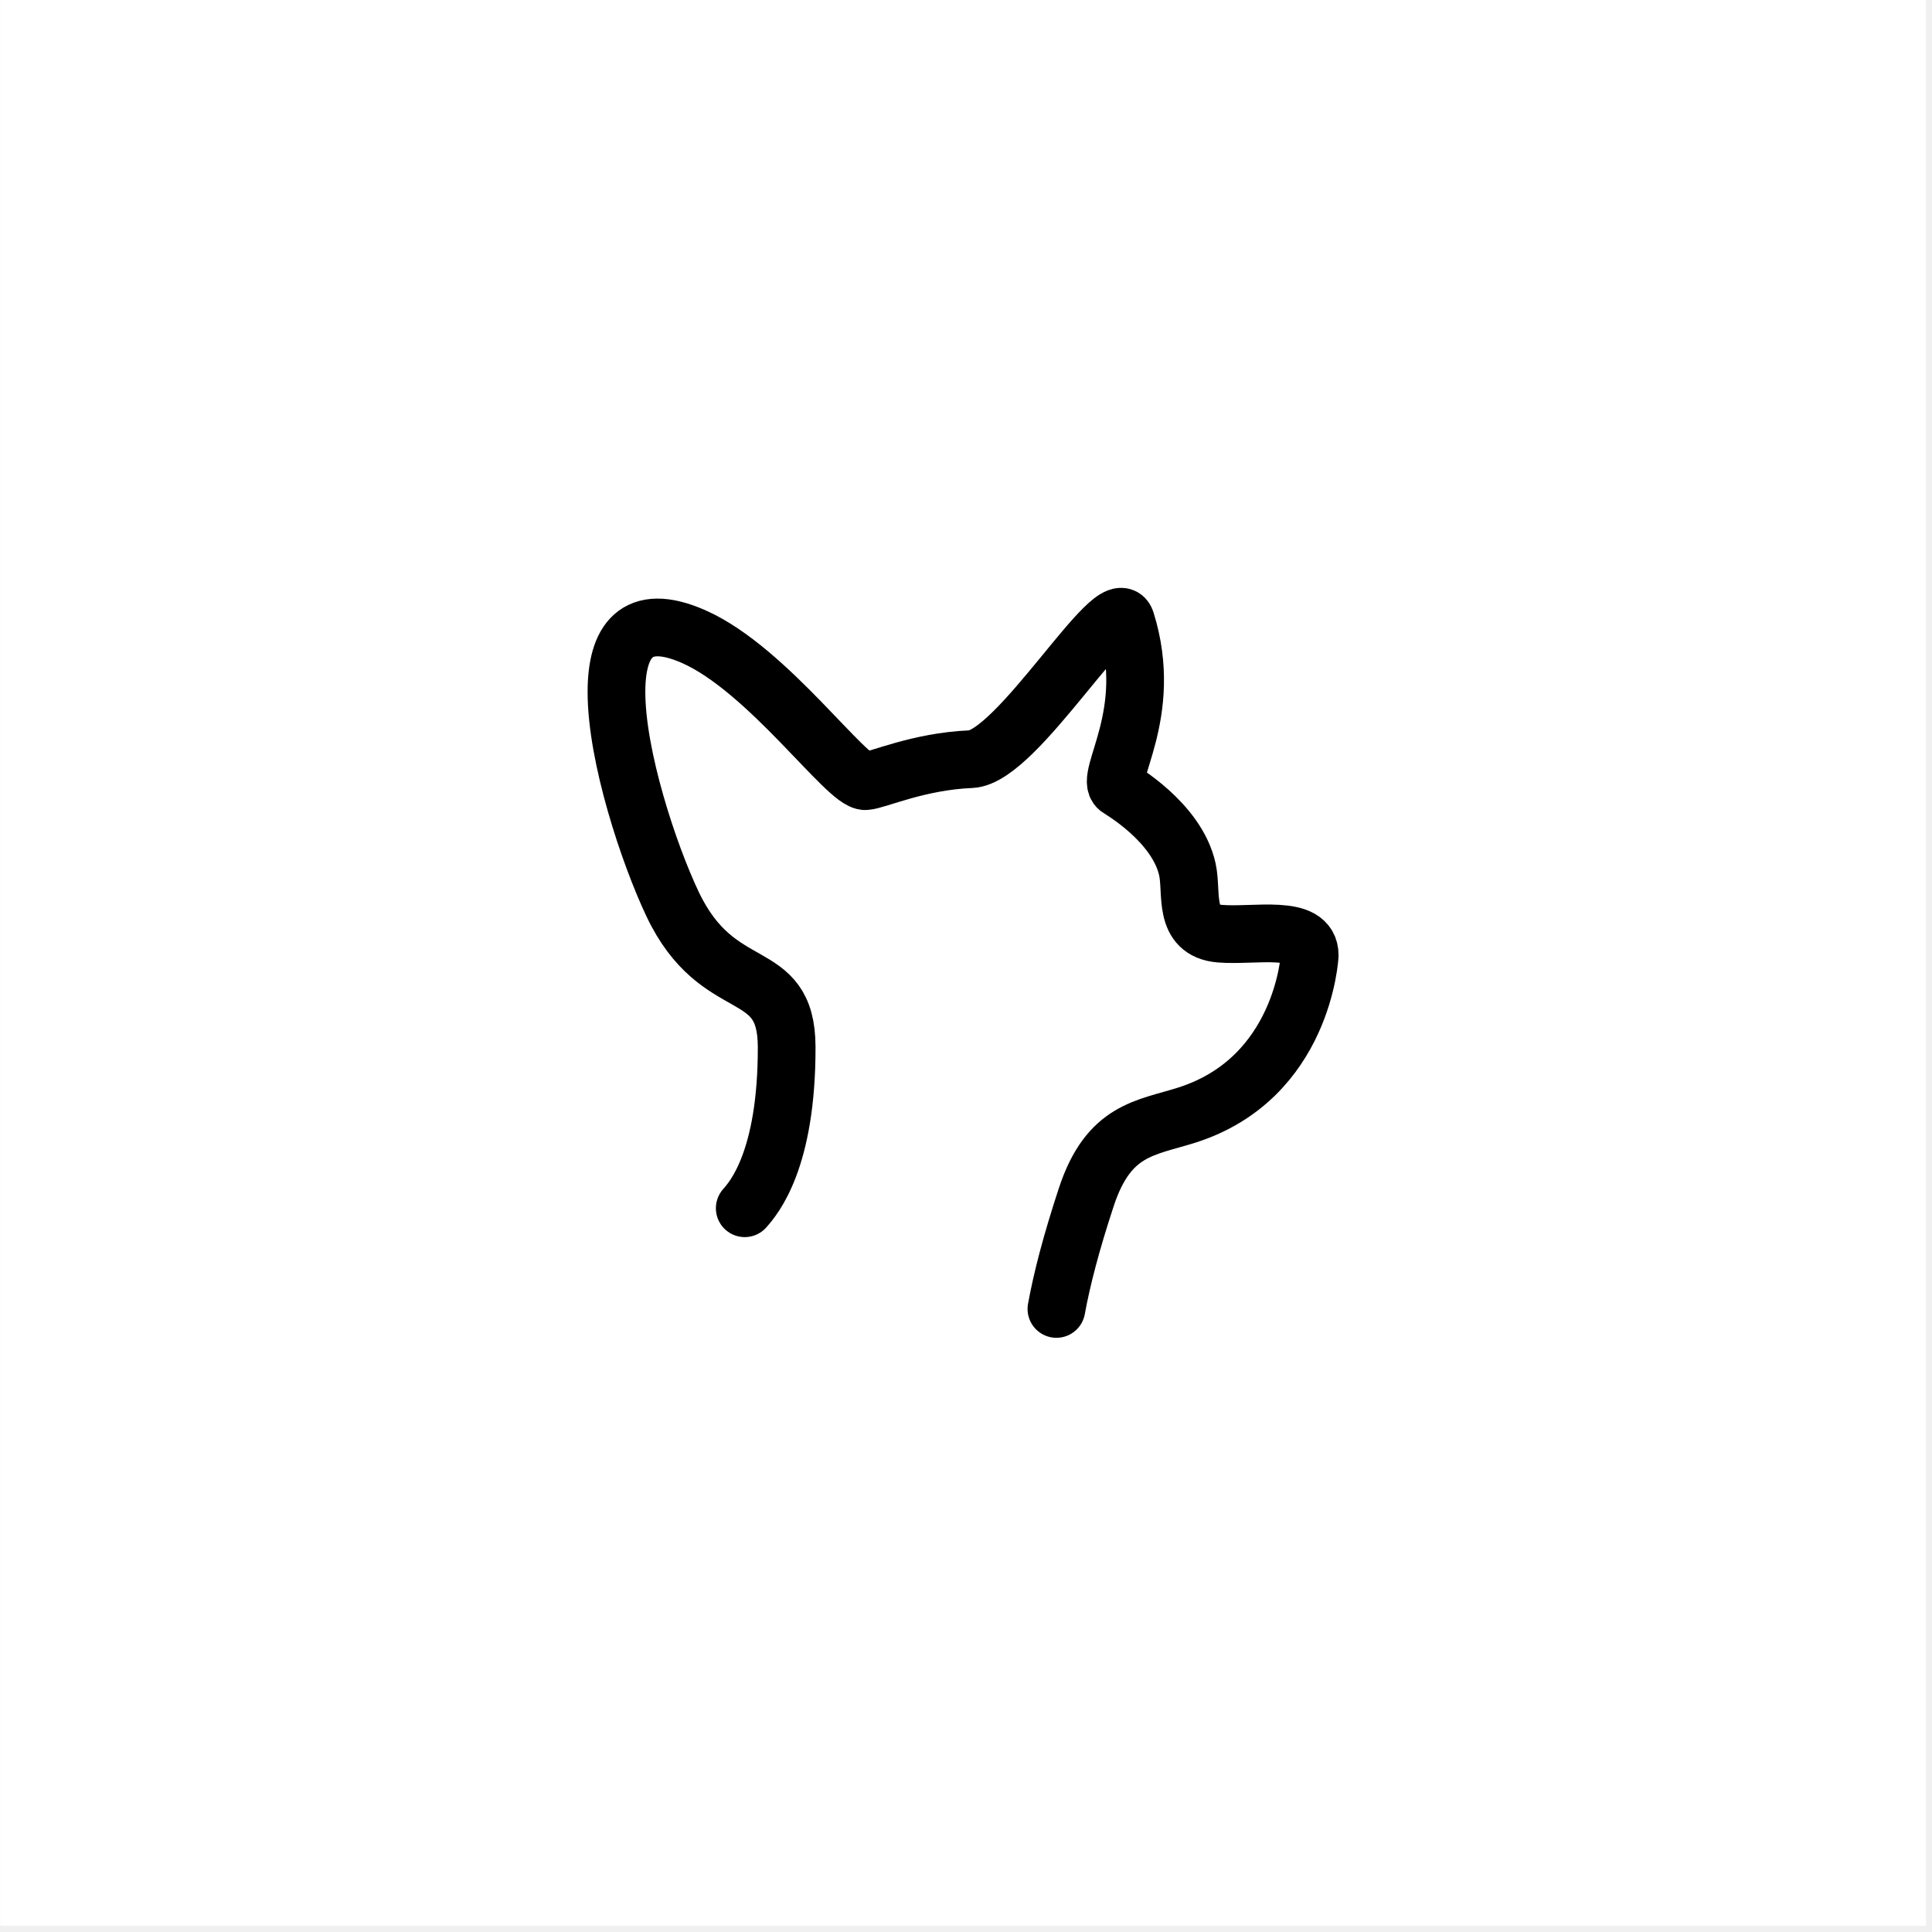
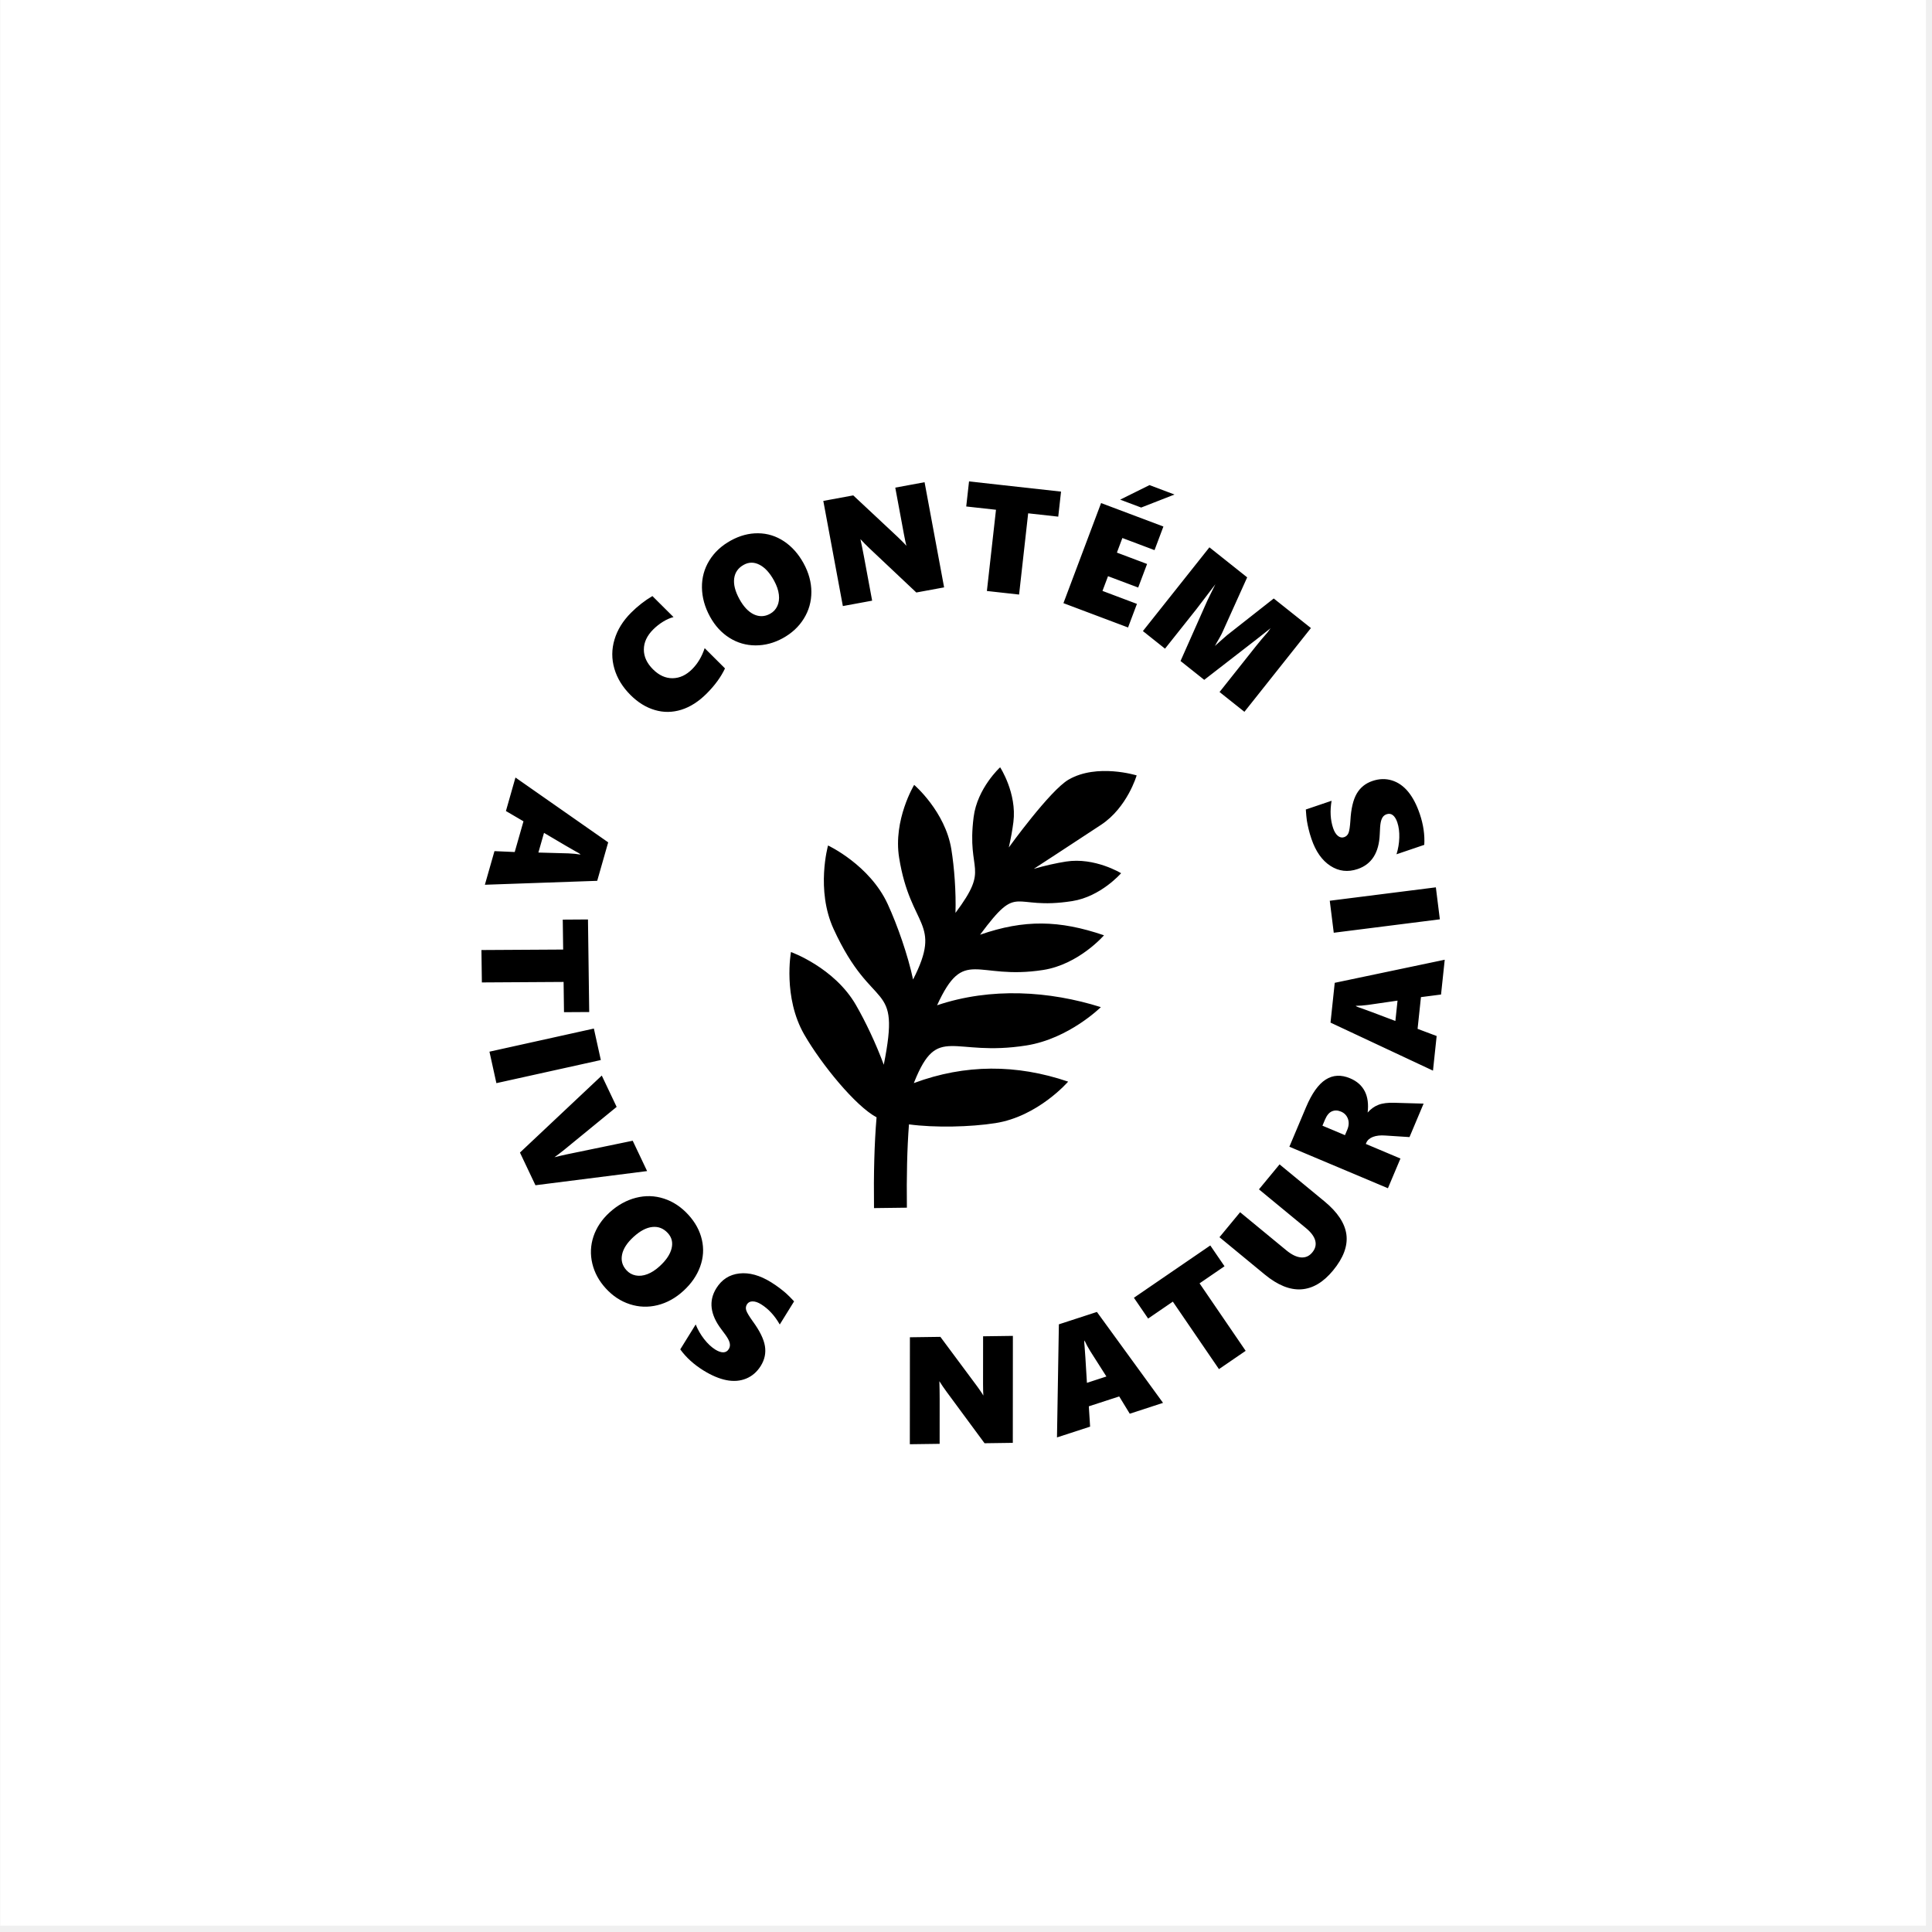
- <svg xmlns="http://www.w3.org/2000/svg" width="100%" height="100%" viewBox="0 0 237 237" version="1.1" xml:space="preserve" style="fill-rule:evenodd;clip-rule:evenodd;stroke-linecap:round;stroke-linejoin:round;stroke-miterlimit:2;">
+ <svg xmlns="http://www.w3.org/2000/svg" width="100%" height="100%" viewBox="0 0 237 237" version="1.1" xml:space="preserve" style="fill-rule:evenodd;clip-rule:evenodd;stroke-linejoin:round;stroke-miterlimit:2;">
  <rect id="icon_4" x="0.032" y="0" width="236.22" height="236.22" style="fill:white;" />
-   <clipPath id="_clip1">
-     <rect x="0.032" y="0" width="236.22" height="236.22" />
-   </clipPath>
-   <g clip-path="url(#_clip1)">
-     <g id="CHIHUAHUA">
-       <rect id="MENU" x="0.032" y="0" width="236.22" height="236.22" style="fill:white;" />
-       <path d="M91.358,148.216C92.438,146.987 96.533,142.325 96.501,128.421C96.477,117.935 88.09,122.721 82.486,110.864C79.597,104.751 75.622,92.83 75.622,84.882C75.622,78.737 77.998,74.967 85.089,78.092C94.203,82.108 103.892,96 106.184,95.827C107.61,95.719 112.689,93.389 119.093,93.13C124.823,92.899 136.834,72.063 138.127,76.193C141.701,87.614 135.429,95.315 137.179,96.684C137.405,96.861 144.373,100.828 145.658,106.655C146.292,109.531 145.047,114.15 149.654,114.535C153.9,114.889 160.662,113.294 160.662,117.176C160.662,117.292 159.861,132.255 145.583,136.792C140.53,138.397 136.007,138.504 133.258,146.846C131.401,152.485 130.249,156.948 129.592,160.569" style="fill:none;stroke:black;stroke-width:7.08px;" />
-     </g>
-   </g>
+   <path id="naturais" d="M147.151,157.429L152.807,165.708L149.53,167.952L143.873,159.673L140.842,161.748L139.097,159.197L148.467,152.781L150.213,155.333L147.151,157.429ZM149.603,84.891L154.074,79.26C154.496,78.729 154.974,78.161 155.511,77.551L155.866,77.062C155.031,77.714 154.471,78.179 154.142,78.426L147.724,83.397L144.817,81.086L148.084,73.726C148.162,73.536 148.511,72.866 149.091,71.674C147.841,73.299 147.079,74.329 146.76,74.73L142.913,79.572L140.2,77.414L148.36,67.141L152.992,70.825L149.973,77.524C149.915,77.666 149.774,77.934 149.552,78.329C149.329,78.724 149.146,79.021 149.033,79.242C149.451,78.864 149.94,78.42 150.527,77.918L156.251,73.417L160.812,77.044L152.654,87.317L149.603,84.891ZM69.137,120.455L59.111,120.516L59.058,116.541L69.084,116.482L69.034,112.811L72.127,112.79L72.279,124.147L69.186,124.165L69.137,120.455ZM60.042,129.01L72.851,126.174L73.704,130.036L60.893,132.871L60.042,129.01ZM83.837,158.35C82.866,159.239 81.803,159.825 80.654,160.108C79.504,160.391 78.37,160.35 77.258,159.987C76.144,159.626 75.164,158.98 74.31,158.044C73.479,157.137 72.927,156.122 72.659,155.001C72.392,153.878 72.438,152.768 72.803,151.674C73.172,150.58 73.825,149.602 74.764,148.742C75.752,147.84 76.828,147.239 77.999,146.936C79.172,146.634 80.318,146.667 81.438,147.031C82.56,147.393 83.561,148.055 84.443,149.02C85.29,149.947 85.843,150.962 86.099,152.072C86.357,153.181 86.285,154.283 85.887,155.379C85.489,156.476 84.806,157.464 83.837,158.35ZM80.921,155.328C81.717,154.601 82.205,153.876 82.383,153.149C82.562,152.423 82.411,151.796 81.925,151.265C81.394,150.687 80.759,150.436 80.024,150.515C79.285,150.591 78.516,151 77.709,151.738C76.924,152.457 76.455,153.181 76.309,153.903C76.163,154.629 76.34,155.266 76.848,155.819C77.156,156.158 77.532,156.37 77.976,156.458C78.421,156.548 78.896,156.498 79.401,156.308C79.906,156.12 80.411,155.793 80.921,155.328ZM120.776,177.043L116.148,170.771C115.782,170.276 115.485,169.833 115.234,169.431C115.251,170.077 115.271,170.802 115.269,171.607L115.266,177.116L111.61,177.165L111.619,164.044L115.357,163.993L119.788,169.955L119.991,170.236L120.226,170.57C120.307,170.685 120.383,170.796 120.451,170.904L120.63,171.194C120.61,170.928 120.591,170.466 120.591,169.807L120.597,163.924L124.251,163.874L124.242,176.995L120.776,177.043ZM88.936,81.994C88.445,83.04 87.7,84.064 86.696,85.07C85.71,86.059 84.671,86.724 83.577,87.066C82.486,87.405 81.401,87.418 80.326,87.098C79.252,86.783 78.259,86.169 77.347,85.26C76.367,84.283 75.704,83.2 75.363,82.017C75.018,80.83 75.025,79.641 75.38,78.455C75.732,77.265 76.409,76.167 77.414,75.161C78.217,74.358 79.088,73.677 80.031,73.12L82.621,75.698C82.208,75.802 81.777,75.992 81.334,76.264C80.892,76.538 80.488,76.857 80.121,77.224C79.362,77.985 78.983,78.803 78.982,79.68C78.98,80.551 79.353,81.358 80.101,82.105C80.844,82.846 81.648,83.209 82.513,83.198C83.382,83.187 84.18,82.815 84.912,82.081C85.592,81.4 86.099,80.546 86.442,79.509L88.936,81.994ZM176.773,122L174.309,122.318L173.896,126.21L176.235,127.089L175.786,131.336L163.216,125.444L163.733,120.563L177.226,117.731L176.773,122ZM166.299,123.386C166.434,123.504 166.669,123.57 166.994,123.68C167.321,123.788 168.714,124.31 171.172,125.243L171.437,122.747L167.792,123.276C167.257,123.347 166.757,123.384 166.299,123.386ZM138.589,173.422L137.293,171.301L133.566,172.515L133.725,175.007L129.661,176.329L129.893,162.456L134.559,160.937L142.67,172.091L138.589,173.422ZM133.033,164.43C132.982,164.601 133.017,164.843 133.049,165.184C133.086,165.525 133.179,167.009 133.334,169.635L135.723,168.855L133.745,165.748C133.46,165.288 133.223,164.848 133.033,164.43ZM168.362,95.801C169.187,95.521 169.981,95.499 170.744,95.733C171.504,95.967 172.17,96.432 172.742,97.124C173.31,97.82 173.787,98.728 174.165,99.849C174.605,101.147 174.791,102.412 174.716,103.639L171.311,104.795C171.513,104.145 171.632,103.466 171.652,102.757C171.672,102.047 171.592,101.421 171.407,100.876C171.269,100.467 171.086,100.174 170.864,99.998C170.639,99.825 170.387,99.785 170.103,99.882C169.903,99.949 169.74,100.066 169.627,100.228C169.512,100.395 169.428,100.614 169.373,100.886C169.317,101.16 169.276,101.645 169.255,102.344C169.163,104.605 168.261,106.025 166.545,106.606C165.343,107.014 164.228,106.883 163.2,106.214C162.172,105.546 161.396,104.444 160.876,102.905C160.73,102.472 160.609,102.067 160.523,101.691C160.432,101.317 160.364,100.972 160.313,100.654C160.268,100.34 160.224,99.891 160.186,99.303L163.346,98.231C163.136,99.471 163.198,100.594 163.542,101.605C163.684,102.024 163.872,102.33 164.115,102.532C164.36,102.733 164.615,102.788 164.887,102.695C165.143,102.609 165.325,102.433 165.428,102.171C165.528,101.908 165.605,101.404 165.654,100.659C165.736,99.197 165.999,98.092 166.436,97.347C166.87,96.604 167.513,96.087 168.362,95.801ZM176.628,112.774L163.613,114.421L163.123,110.495L176.138,108.85L176.628,112.774ZM162.464,147.365C164.087,148.703 164.988,150.069 165.166,151.459C165.342,152.85 164.794,154.316 163.521,155.857C162.333,157.298 161.038,158.066 159.634,158.163C158.232,158.258 156.735,157.652 155.15,156.347L149.594,151.769L152.125,148.705L157.794,153.376C158.442,153.911 159.039,154.201 159.592,154.249C160.143,154.292 160.604,154.091 160.978,153.637C161.354,153.183 161.477,152.7 161.343,152.189C161.21,151.678 160.821,151.159 160.176,150.63L154.436,145.899L156.965,142.835L162.464,147.365ZM93.331,167.545C92.873,168.284 92.274,168.805 91.538,169.109C90.801,169.413 89.99,169.476 89.11,169.304C88.23,169.129 87.286,168.731 86.28,168.107C85.117,167.384 84.169,166.526 83.448,165.529L85.342,162.472C85.595,163.104 85.937,163.701 86.371,164.264C86.808,164.822 87.268,165.257 87.755,165.56C88.122,165.786 88.451,165.898 88.734,165.891C89.017,165.883 89.236,165.755 89.394,165.5C89.506,165.321 89.555,165.125 89.539,164.928C89.525,164.727 89.45,164.504 89.318,164.256C89.188,164.012 88.911,163.61 88.482,163.058C87.116,161.254 86.91,159.582 87.865,158.041C88.531,156.964 89.475,156.356 90.695,156.217C91.911,156.08 93.211,156.438 94.591,157.294C94.978,157.537 95.327,157.775 95.633,158.008C95.941,158.242 96.214,158.464 96.453,158.676C96.689,158.89 97.011,159.21 97.412,159.639L95.654,162.478C95.029,161.384 94.268,160.558 93.36,159.995C92.986,159.763 92.643,159.644 92.327,159.644C92.013,159.642 91.78,159.763 91.628,160.007C91.485,160.239 91.458,160.49 91.546,160.759C91.635,161.022 91.896,161.461 92.331,162.069C93.198,163.25 93.697,164.271 93.834,165.123C93.972,165.974 93.804,166.781 93.331,167.545ZM172.905,139.488L169.917,139.295C169.331,139.251 168.836,139.309 168.426,139.461C168.018,139.62 167.743,139.859 167.606,140.184L167.546,140.328L171.794,142.118L170.257,145.762L158.168,140.67L160.208,135.833C160.921,134.142 161.723,133.009 162.617,132.437C163.512,131.863 164.511,131.809 165.619,132.278C166.452,132.627 167.049,133.154 167.412,133.859C167.779,134.567 167.889,135.437 167.77,136.477C168.159,136.037 168.594,135.72 169.092,135.53C169.589,135.336 170.246,135.252 171.055,135.28L174.634,135.382L172.905,139.488ZM164.502,136.361C164.096,136.191 163.726,136.182 163.385,136.33C163.046,136.474 162.764,136.813 162.541,137.339L162.225,138.089L164.988,139.251L165.267,138.596C165.473,138.104 165.499,137.657 165.351,137.244C165.199,136.831 164.916,136.536 164.502,136.361ZM112.405,72.682L106.693,67.297C106.242,66.874 105.866,66.486 105.548,66.134C105.683,66.767 105.835,67.476 105.981,68.268L106.987,73.684L103.394,74.347L100.996,61.447L104.67,60.77L110.133,65.88L110.383,66.125C110.48,66.218 110.58,66.313 110.677,66.412C110.779,66.512 110.874,66.609 110.962,66.703C111.048,66.799 111.121,66.886 111.19,66.959C111.123,66.698 111.018,66.247 110.898,65.599L109.824,59.818L113.418,59.154L115.815,72.054L112.405,72.682ZM98.577,69.099C99.209,70.255 99.528,71.424 99.532,72.608C99.534,73.793 99.227,74.887 98.61,75.88C97.997,76.877 97.135,77.677 96.026,78.287C94.947,78.88 93.832,79.174 92.678,79.171C91.526,79.167 90.457,78.858 89.481,78.245C88.506,77.63 87.709,76.764 87.096,75.643C86.453,74.473 86.126,73.282 86.108,72.074C86.093,70.865 86.395,69.759 87.014,68.756C87.631,67.751 88.513,66.933 89.656,66.305C90.757,65.701 91.876,65.402 93.012,65.417C94.151,65.429 95.204,65.758 96.176,66.404C97.147,67.051 97.945,67.949 98.577,69.099ZM94.951,71.219C94.432,70.275 93.845,69.627 93.18,69.284C92.519,68.939 91.872,68.937 91.242,69.282C90.551,69.663 90.16,70.22 90.063,70.954C89.964,71.688 90.18,72.533 90.704,73.491C91.217,74.425 91.809,75.051 92.477,75.368C93.145,75.677 93.808,75.657 94.465,75.296C94.867,75.077 95.161,74.761 95.353,74.349C95.545,73.938 95.608,73.463 95.543,72.93C95.48,72.393 95.281,71.824 94.951,71.219ZM130.453,73.99L135.071,61.711L142.716,64.589L141.627,67.485L137.683,65.999L137.011,67.788L140.713,69.183L139.623,72.075L135.922,70.682L135.242,72.488L139.469,74.08L138.379,76.974L130.453,73.99ZM60.657,104.409L63.14,104.518L64.216,100.751L62.062,99.489L63.232,95.379L74.607,103.332L73.26,108.051L59.48,108.534L60.657,104.409ZM71.215,104.831C71.103,104.691 70.884,104.586 70.583,104.422C70.278,104.262 68.994,103.508 66.734,102.169L66.044,104.583L69.725,104.684C70.265,104.706 70.764,104.755 71.215,104.831ZM126.126,62.969L125.012,72.935L121.063,72.497L122.179,62.533L118.528,62.13L118.872,59.055L130.159,60.307L129.816,63.378L126.126,62.969ZM65.684,145.395L63.783,141.385L73.82,131.94L75.644,135.783L69.204,141.053C68.686,141.475 68.279,141.765 68.017,141.959C68.421,141.86 68.922,141.731 69.53,141.606L77.614,139.934L79.381,143.657L65.684,145.395ZM139.99,62.261L137.413,61.292L141.01,59.508L144.076,60.664L139.99,62.261ZM122.105,137.774C119.038,138.254 114.669,138.356 111.504,137.927C111.274,140.929 111.203,144.285 111.248,148.147L107.215,148.198C107.164,143.995 107.253,140.337 107.529,137.061C104.962,135.7 100.783,130.591 98.667,126.926C96.015,122.332 97.029,116.786 97.029,116.786C97.029,116.786 102.342,118.681 104.993,123.275C106.167,125.305 107.478,128.067 108.413,130.612C110.54,119.935 107.115,124.542 102.26,113.966C100.049,109.146 101.577,103.716 101.577,103.716C101.577,103.716 106.689,106.098 108.902,110.919C110.086,113.501 111.373,117.165 112.008,120.156C115.642,113.017 111.7,113.937 110.298,105.224C109.545,100.57 112.142,96.282 112.142,96.282C112.142,96.282 115.954,99.538 116.704,104.19C117.066,106.427 117.288,109.431 117.21,111.984C121.505,106.244 118.554,107.18 119.436,100.228C119.883,96.686 122.686,94.123 122.686,94.123C122.686,94.123 124.763,97.301 124.314,100.845C124.198,101.775 124.002,102.863 123.752,103.958C123.752,103.958 128.797,96.96 131.085,95.636C134.579,93.611 139.435,95.12 139.435,95.12C139.435,95.12 138.291,99.054 135.075,101.176C131.601,103.471 126.818,106.581 126.818,106.581C128.182,106.186 129.6,105.87 130.769,105.688C134.289,105.138 137.525,107.117 137.525,107.117C137.525,107.117 135.049,109.987 131.527,110.539C123.968,111.724 125.098,108.11 120.228,114.662C125.647,112.779 129.949,112.862 135.429,114.733C135.429,114.733 132.349,118.303 127.97,118.987C119.684,120.284 118.285,116.031 114.953,123.318C121.58,121.089 128.74,121.562 135.042,123.545C135.042,123.545 131.143,127.418 125.907,128.247C116.765,129.695 115.05,125.513 112.165,132.701L112.101,132.864L112.142,132.849C118.393,130.529 124.718,130.534 131.03,132.685C131.03,132.685 127.346,136.956 122.105,137.774Z" />
</svg>
